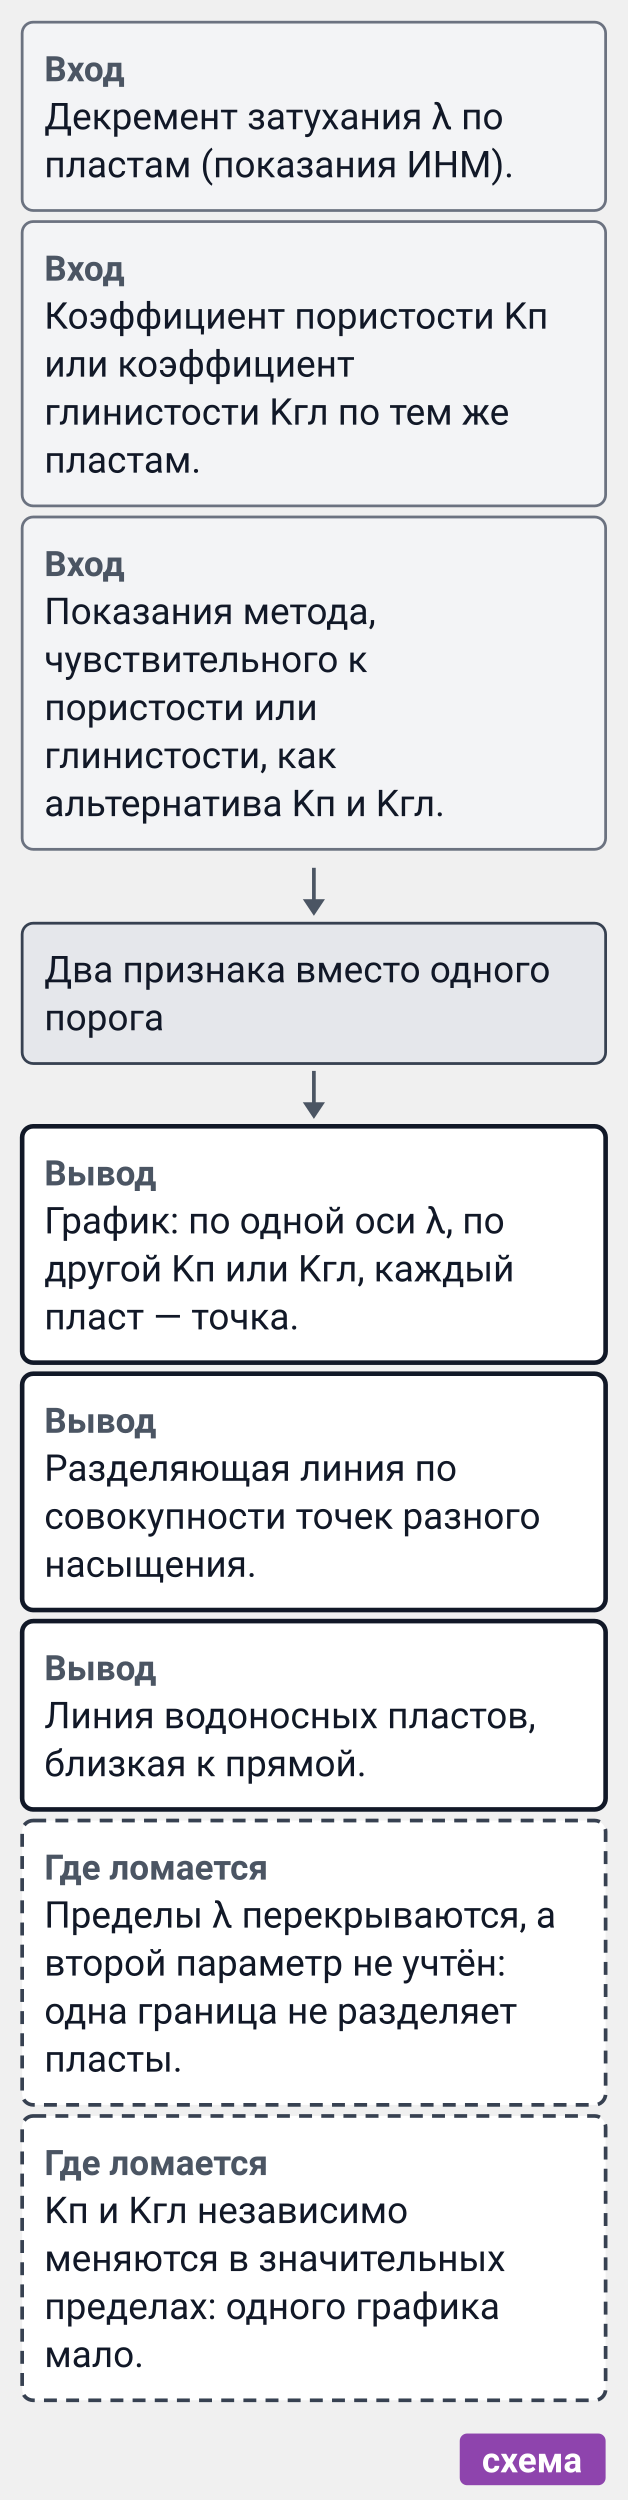
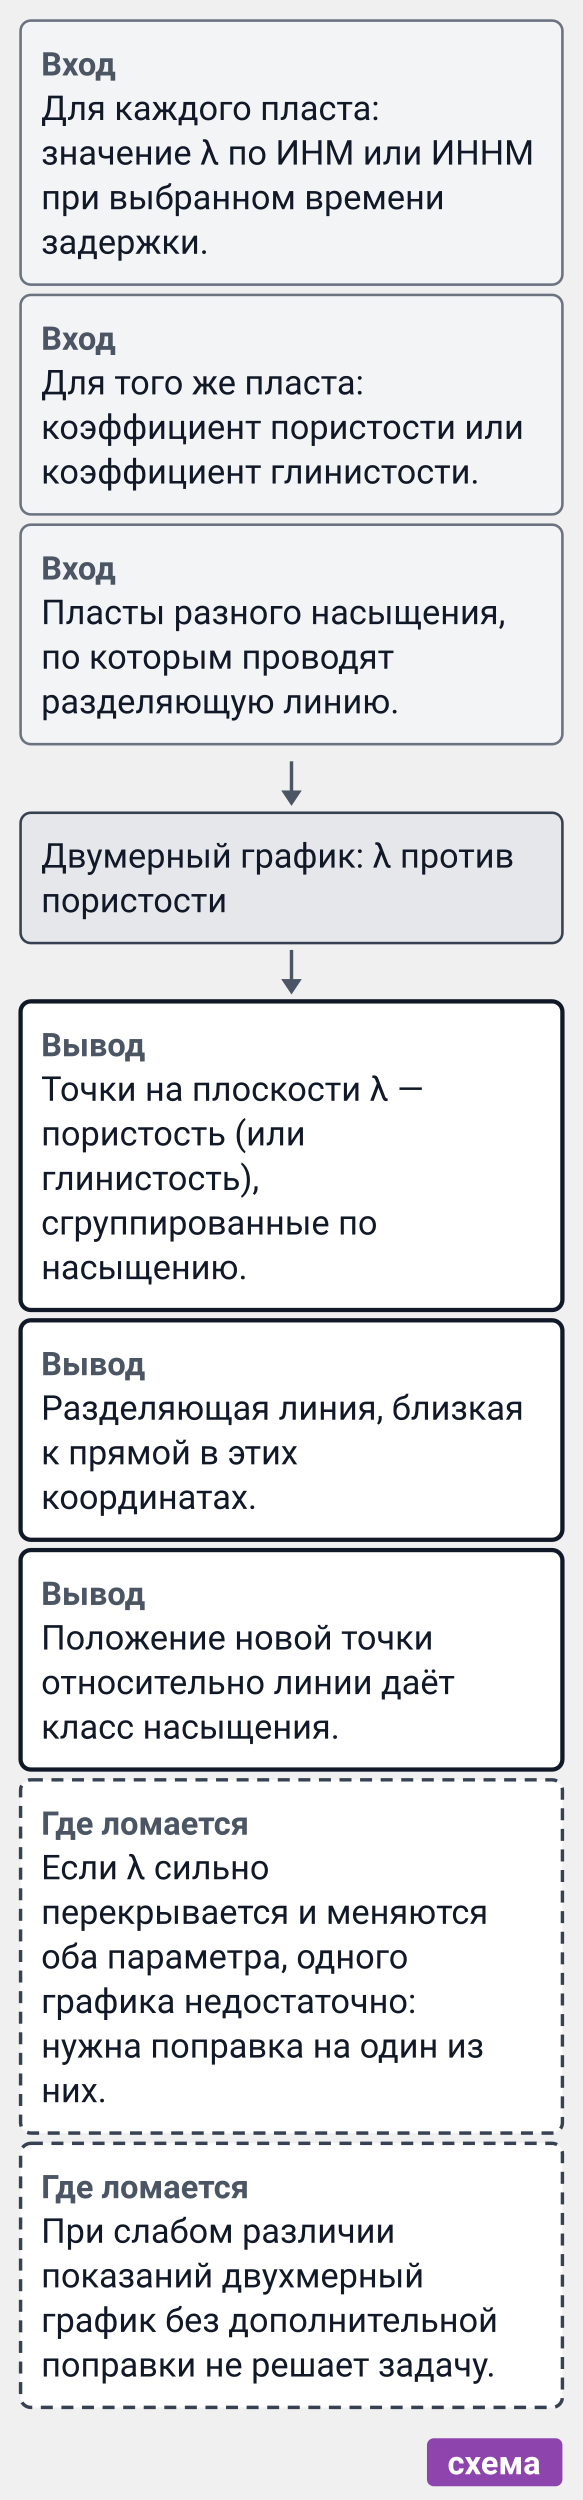
- <svg xmlns="http://www.w3.org/2000/svg" viewBox="0 0 340 1354" role="img" aria-label="Схема шага «Два признака вместо одного порога»: что на входе, что получаем и где правило ломается.">
+ <svg xmlns="http://www.w3.org/2000/svg" viewBox="0 0 340 1458" role="img" aria-label="Схема шага «Двумерный график: λ против пористости»: что на входе, что получаем и где правило ломается.">
  <style>.i-in{fill:#F3F4F6;stroke:#6B7280;stroke-width:1.5}.i-out{fill:#FFFFFF;stroke:#111827;stroke-width:2.5}.i-node{fill:#E5E7EB;stroke:#374151;stroke-width:1.5}.i-warn{fill:#FFFFFF;stroke:#374151;stroke-width:2;stroke-dasharray:7 5}.it{fill:#111827;font-size:20px;font-family:system-ui,-apple-system,'Segoe UI',Roboto,sans-serif}.ih{fill:#4B5563;font-size:19px;font-weight:700;font-family:system-ui,-apple-system,'Segoe UI',Roboto,sans-serif}.il{fill:#4B5563;font-size:19px;font-family:system-ui,-apple-system,'Segoe UI',Roboto,sans-serif}.ia{stroke:#4B5563;stroke-width:2}.iah{fill:#4B5563}.ibt{fill:#FFFFFF;font-size:19px;font-weight:700;font-family:system-ui,-apple-system,'Segoe UI',Roboto,sans-serif}.isw{stroke:#6B7280;stroke-width:1.5}</style>
-   <rect class="i-in" x="12" y="12" width="316" height="102" rx="6" />
+   <rect class="i-in" x="12" y="12" width="316" height="154" rx="6" />
  <text class="ih" x="24" y="44">Вход</text>
-   <text class="it" x="24" y="70">Декремент затухания λ по</text>
-   <text class="it" x="24" y="96">пластам (показания ИНМ).</text>
-   <rect class="i-in" x="12" y="120" width="316" height="154" rx="6" />
-   <text class="ih" x="24" y="152">Вход</text>
-   <text class="it" x="24" y="178">Коэффициент пористости Kп</text>
-   <text class="it" x="24" y="204">или коэффициент</text>
-   <text class="it" x="24" y="230">глинистости Kгл по тем же</text>
-   <text class="it" x="24" y="256">пластам.</text>
-   <rect class="i-in" x="12" y="280" width="316" height="180" rx="6" />
-   <text class="ih" x="24" y="312">Вход</text>
-   <text class="it" x="24" y="338">Показания метода,</text>
-   <text class="it" x="24" y="364">чувствительного к</text>
-   <text class="it" x="24" y="390">пористости или</text>
-   <text class="it" x="24" y="416">глинистости, как</text>
-   <text class="it" x="24" y="442">альтернатива Kп и Kгл.</text>
-   <line class="ia" x1="170" y1="470" x2="170" y2="490" />
-   <path class="iah" d="M170 496 l-6 -9 h12 z" />
-   <rect class="i-node" x="12" y="500" width="316" height="76" rx="6" />
-   <text class="it" x="24" y="532">Два признака вместо одного</text>
-   <text class="it" x="24" y="558">порога</text>
-   <line class="ia" x1="170" y1="580" x2="170" y2="600" />
-   <path class="iah" d="M170 606 l-6 -9 h12 z" />
-   <rect class="i-out" x="12" y="610" width="316" height="128" rx="6" />
-   <text class="ih" x="24" y="642">Вывод</text>
-   <text class="it" x="24" y="668">График: по одной оси λ, по</text>
-   <text class="it" x="24" y="694">другой Kп или Kгл, каждый</text>
-   <text class="it" x="24" y="720">пласт — точка.</text>
-   <rect class="i-out" x="12" y="744" width="316" height="128" rx="6" />
-   <text class="ih" x="24" y="776">Вывод</text>
-   <text class="it" x="24" y="802">Разделяющая линия по</text>
-   <text class="it" x="24" y="828">совокупности точек разного</text>
-   <text class="it" x="24" y="854">насыщения.</text>
-   <rect class="i-out" x="12" y="878" width="316" height="102" rx="6" />
-   <text class="ih" x="24" y="910">Вывод</text>
-   <text class="it" x="24" y="936">Линия водоносных пластов,</text>
-   <text class="it" x="24" y="962">близкая к прямой.</text>
-   <rect class="i-warn" x="12" y="986" width="316" height="154" rx="6" />
-   <text class="ih" x="24" y="1018">Где ломается</text>
-   <text class="it" x="24" y="1044">Пределы λ перекрываются, а</text>
-   <text class="it" x="24" y="1070">второй параметр не учтён:</text>
-   <text class="it" x="24" y="1096">одна граница не разделяет</text>
-   <text class="it" x="24" y="1122">пласты.</text>
-   <rect class="i-warn" x="12" y="1146" width="316" height="154" rx="6" />
-   <text class="ih" x="24" y="1178">Где ломается</text>
-   <text class="it" x="24" y="1204">Kп и Kгл независимо</text>
-   <text class="it" x="24" y="1230">меняются в значительных</text>
-   <text class="it" x="24" y="1256">пределах: одного графика</text>
-   <text class="it" x="24" y="1282">мало.</text>
-   <rect x="249" y="1318" width="79" height="28" rx="4" fill="#8E44AD" />
-   <text class="ibt" x="261" y="1339">схема</text>
+   <text class="it" x="24" y="70">Для каждого пласта:</text>
+   <text class="it" x="24" y="96">значение λ по ИНМ или ИННМ</text>
+   <text class="it" x="24" y="122">при выбранном времени</text>
+   <text class="it" x="24" y="148">задержки.</text>
+   <rect class="i-in" x="12" y="172" width="316" height="128" rx="6" />
+   <text class="ih" x="24" y="204">Вход</text>
+   <text class="it" x="24" y="230">Для того же пласта:</text>
+   <text class="it" x="24" y="256">коэффициент пористости или</text>
+   <text class="it" x="24" y="282">коэффициент глинистости.</text>
+   <rect class="i-in" x="12" y="306" width="316" height="128" rx="6" />
+   <text class="ih" x="24" y="338">Вход</text>
+   <text class="it" x="24" y="364">Пласты разного насыщения,</text>
+   <text class="it" x="24" y="390">по которым проводят</text>
+   <text class="it" x="24" y="416">разделяющую линию.</text>
+   <line class="ia" x1="170" y1="444" x2="170" y2="464" />
+   <path class="iah" d="M170 470 l-6 -9 h12 z" />
+   <rect class="i-node" x="12" y="474" width="316" height="76" rx="6" />
+   <text class="it" x="24" y="506">Двумерный график: λ против</text>
+   <text class="it" x="24" y="532">пористости</text>
+   <line class="ia" x1="170" y1="554" x2="170" y2="574" />
+   <path class="iah" d="M170 580 l-6 -9 h12 z" />
+   <rect class="i-out" x="12" y="584" width="316" height="180" rx="6" />
+   <text class="ih" x="24" y="616">Вывод</text>
+   <text class="it" x="24" y="642">Точки на плоскости λ —</text>
+   <text class="it" x="24" y="668">пористость (или</text>
+   <text class="it" x="24" y="694">глинистость),</text>
+   <text class="it" x="24" y="720">сгруппированные по</text>
+   <text class="it" x="24" y="746">насыщению.</text>
+   <rect class="i-out" x="12" y="770" width="316" height="128" rx="6" />
+   <text class="ih" x="24" y="802">Вывод</text>
+   <text class="it" x="24" y="828">Разделяющая линия, близкая</text>
+   <text class="it" x="24" y="854">к прямой в этих</text>
+   <text class="it" x="24" y="880">координатах.</text>
+   <rect class="i-out" x="12" y="904" width="316" height="128" rx="6" />
+   <text class="ih" x="24" y="936">Вывод</text>
+   <text class="it" x="24" y="962">Положение новой точки</text>
+   <text class="it" x="24" y="988">относительно линии даёт</text>
+   <text class="it" x="24" y="1014">класс насыщения.</text>
+   <rect class="i-warn" x="12" y="1038" width="316" height="206" rx="6" />
+   <text class="ih" x="24" y="1070">Где ломается</text>
+   <text class="it" x="24" y="1096">Если λ сильно</text>
+   <text class="it" x="24" y="1122">перекрывается и меняются</text>
+   <text class="it" x="24" y="1148">оба параметра, одного</text>
+   <text class="it" x="24" y="1174">графика недостаточно:</text>
+   <text class="it" x="24" y="1200">нужна поправка на один из</text>
+   <text class="it" x="24" y="1226">них.</text>
+   <rect class="i-warn" x="12" y="1250" width="316" height="154" rx="6" />
+   <text class="ih" x="24" y="1282">Где ломается</text>
+   <text class="it" x="24" y="1308">При слабом различии</text>
+   <text class="it" x="24" y="1334">показаний двухмерный</text>
+   <text class="it" x="24" y="1360">график без дополнительной</text>
+   <text class="it" x="24" y="1386">поправки не решает задачу.</text>
+   <rect x="249" y="1422" width="79" height="28" rx="4" fill="#8E44AD" />
+   <text class="ibt" x="261" y="1443">схема</text>
</svg>
